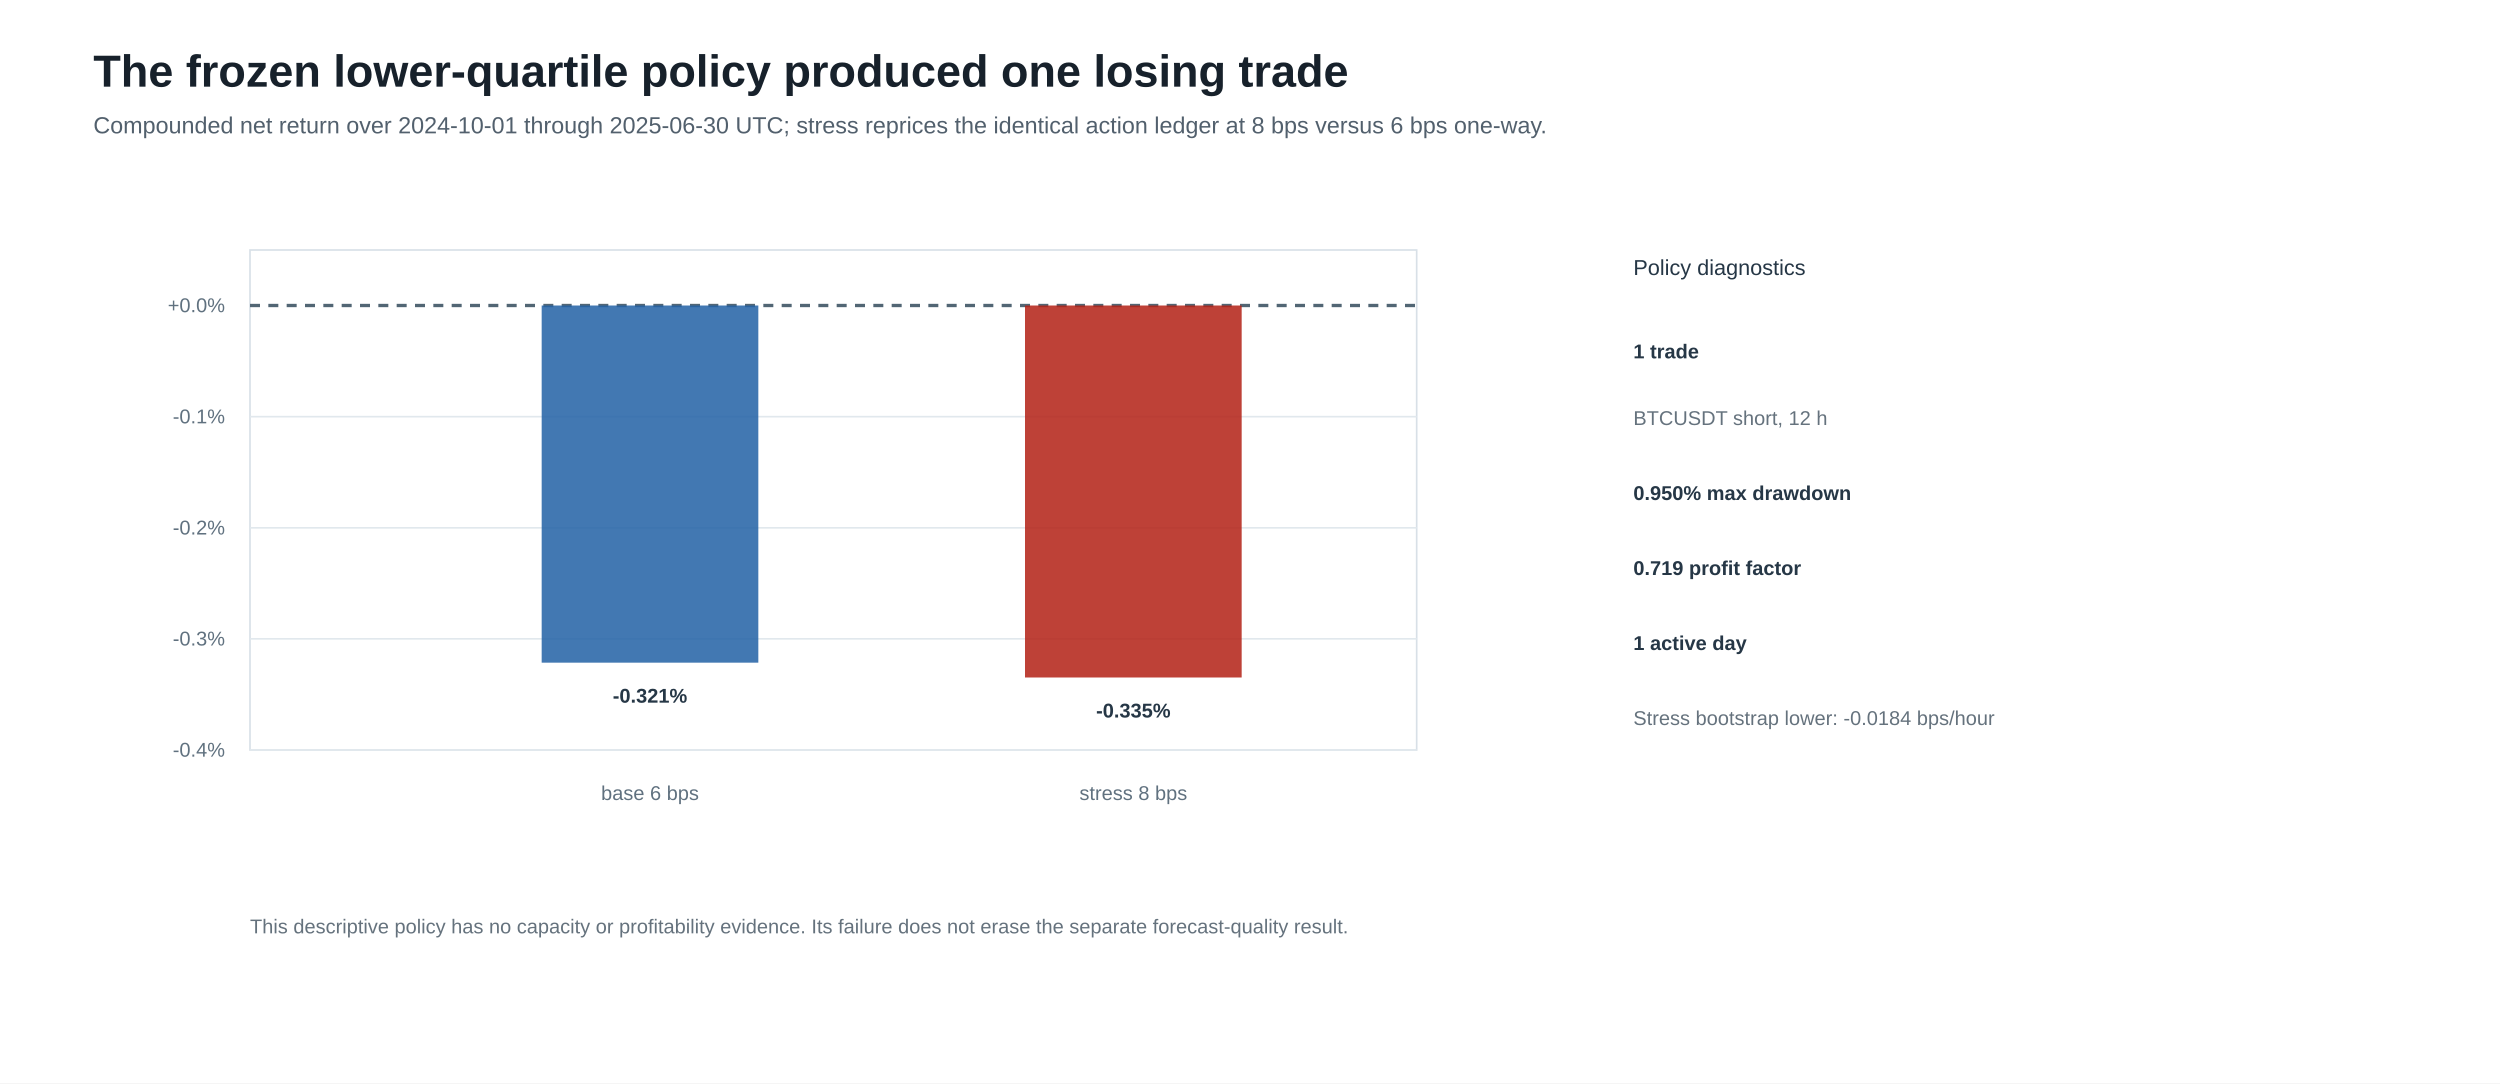
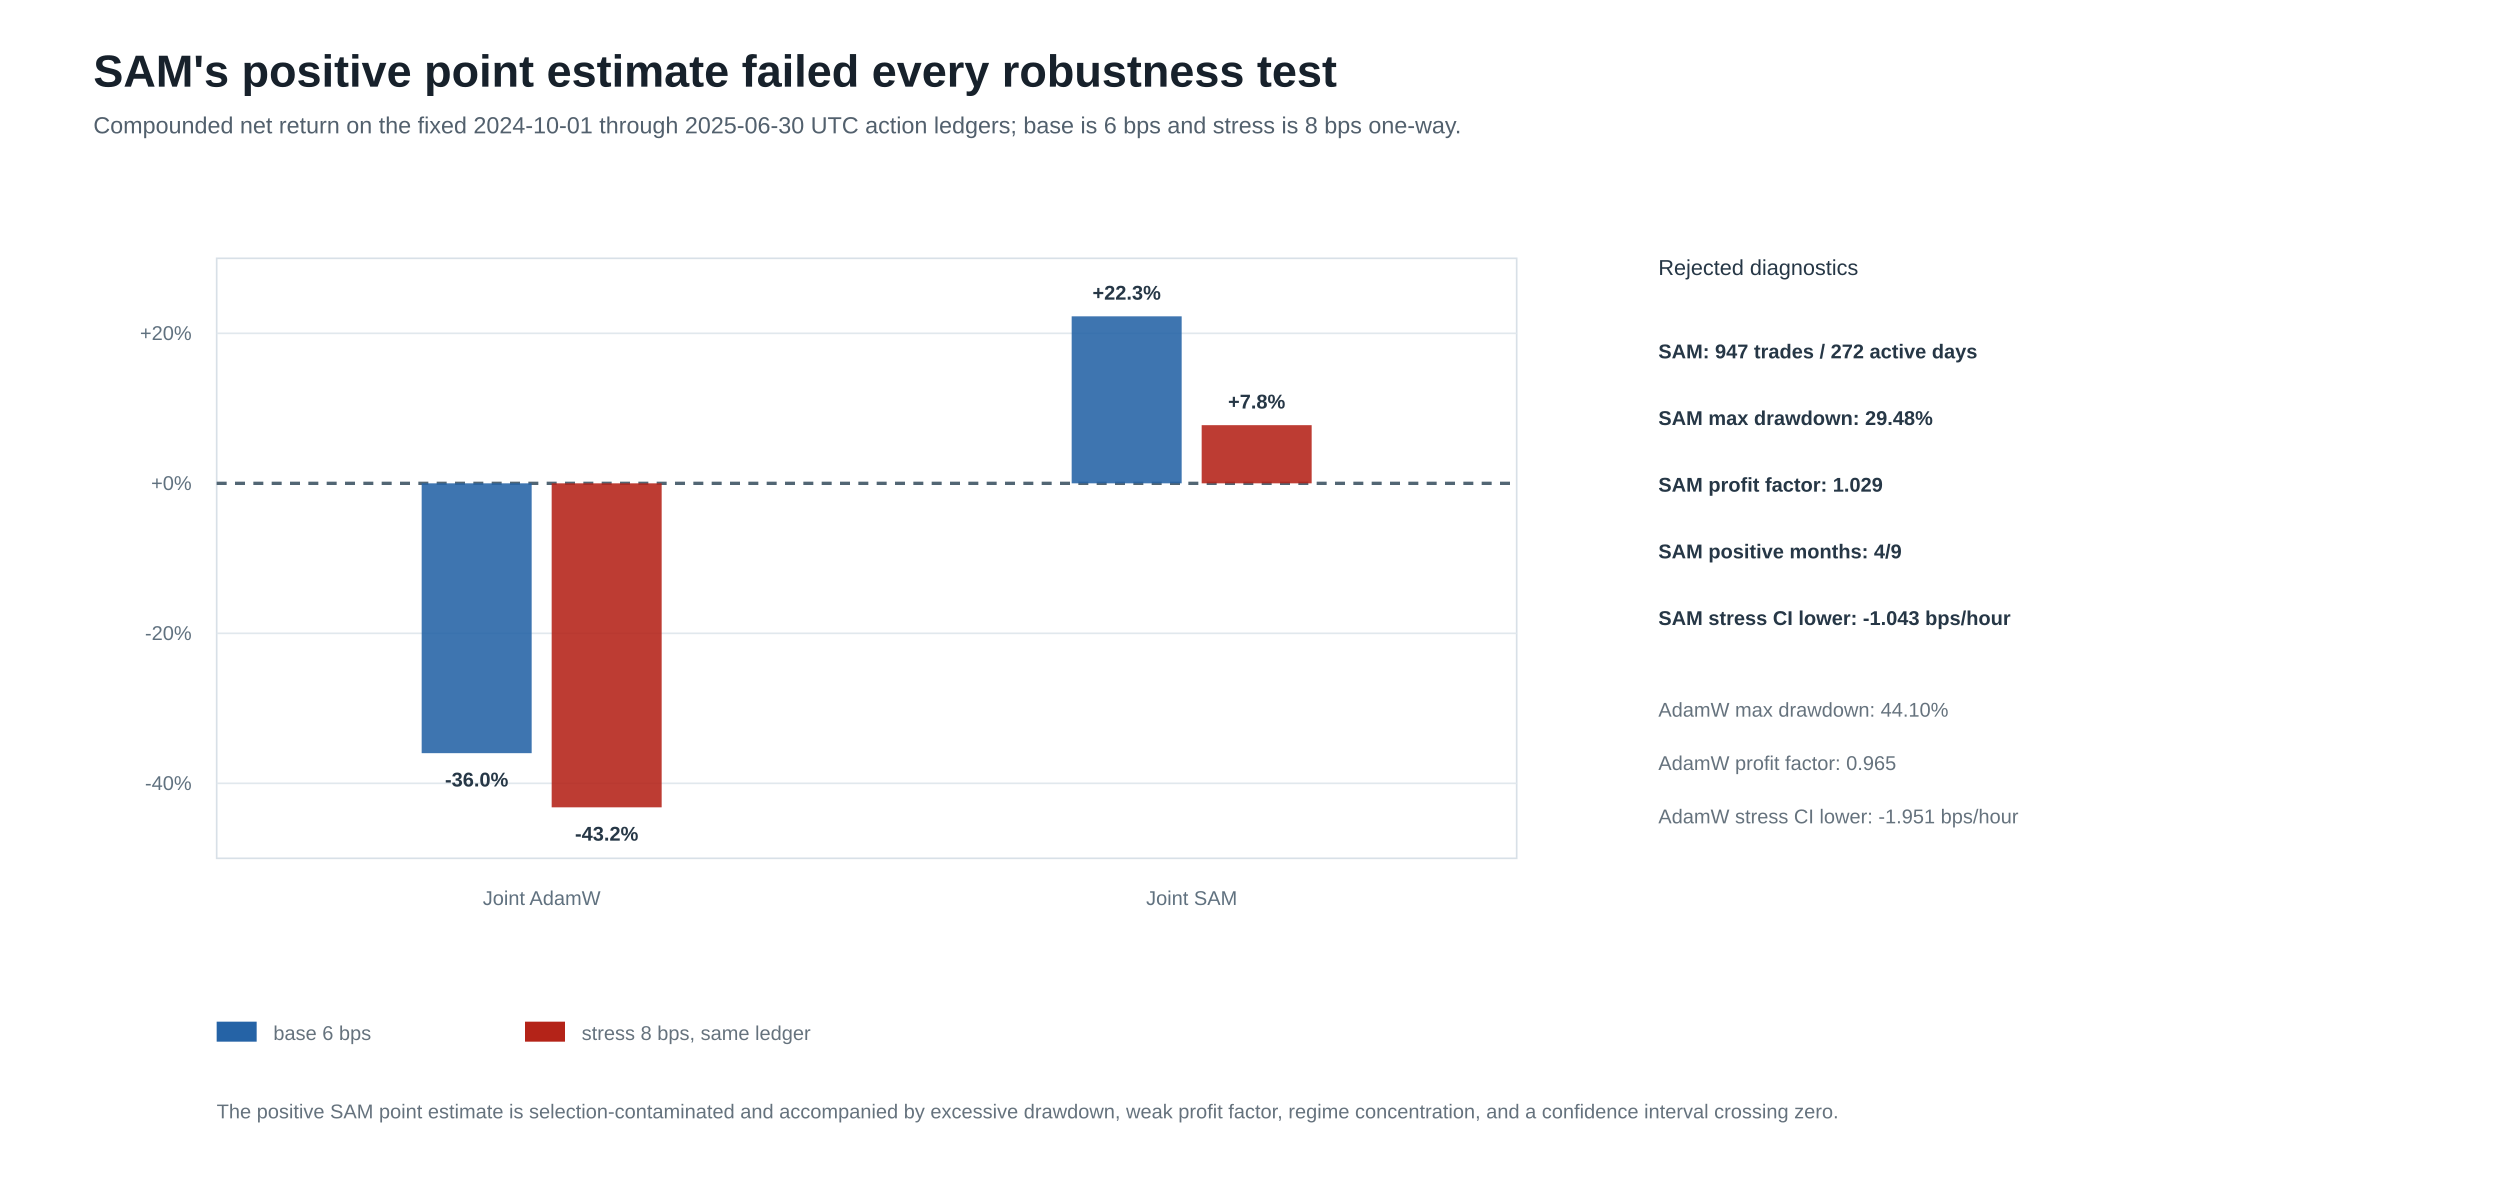
- <svg xmlns="http://www.w3.org/2000/svg" width="1500" height="650" viewBox="0 0 1500 650" role="img" aria-labelledby="title desc">
+ <svg xmlns="http://www.w3.org/2000/svg" width="1500" height="720" viewBox="0 0 1500 720" role="img" aria-labelledby="title desc">
  <rect width="100%" height="100%" fill="#ffffff" />
  <style>text{font-family:"Segoe UI",Arial,sans-serif;letter-spacing:0}.title{font-size:27px;font-weight:700;fill:#17212b}.subtitle{font-size:14px;fill:#52606d}.label{font-size:13px;fill:#263746}.axis{font-size:12px;fill:#60717f}.value{font-size:12px;font-weight:650;fill:#263746}.note{font-size:12px;fill:#65727d}.grid{stroke:#e1e8ed;stroke-width:1}.zero{stroke:#526674;stroke-width:2;stroke-dasharray:6 5}</style>
-   <text x="56" y="52" class="title">The frozen lower-quartile policy produced one losing trade</text>
-   <text x="56" y="80" class="subtitle">Compounded net return over 2024-10-01 through 2025-06-30 UTC; stress reprices the identical action ledger at 8 bps versus 6 bps one-way.</text>
-   <rect x="150" y="150" width="700" height="300" fill="#ffffff" stroke="#d8e0e7" />
-   <line x1="150" y1="450.0" x2="850" y2="450.0" class="grid" />
-   <text x="135" y="454.0" text-anchor="end" class="axis">-0.4%</text>
-   <line x1="150" y1="383.3" x2="850" y2="383.3" class="grid" />
-   <text x="135" y="387.3" text-anchor="end" class="axis">-0.3%</text>
-   <line x1="150" y1="316.7" x2="850" y2="316.7" class="grid" />
-   <text x="135" y="320.7" text-anchor="end" class="axis">-0.2%</text>
-   <line x1="150" y1="250.0" x2="850" y2="250.0" class="grid" />
-   <text x="135" y="254.0" text-anchor="end" class="axis">-0.1%</text>
-   <line x1="150" y1="183.3" x2="850" y2="183.3" class="zero" />
-   <text x="135" y="187.3" text-anchor="end" class="axis">+0.0%</text>
-   <rect x="325" y="183.3" width="130" height="214.3" fill="#2563a6" fill-opacity="0.86" />
-   <text x="390" y="421.6" text-anchor="middle" class="value">-0.321%</text>
-   <text x="390" y="480" text-anchor="middle" class="axis">base 6 bps</text>
-   <rect x="615" y="183.3" width="130" height="223.2" fill="#b42318" fill-opacity="0.86" />
-   <text x="680" y="430.5" text-anchor="middle" class="value">-0.335%</text>
-   <text x="680" y="480" text-anchor="middle" class="axis">stress 8 bps</text>
-   <text x="980" y="165" class="label">Policy diagnostics</text>
-   <text x="980" y="215" class="value">1 trade</text>
-   <text x="980" y="255" class="note">BTCUSDT short, 12 h</text>
-   <text x="980" y="300" class="value">0.950% max drawdown</text>
-   <text x="980" y="345" class="value">0.719 profit factor</text>
-   <text x="980" y="390" class="value">1 active day</text>
-   <text x="980" y="435" class="note">Stress bootstrap lower: -0.0184 bps/hour</text>
-   <text x="150" y="560" class="note">This descriptive policy has no capacity or profitability evidence. Its failure does not erase the separate forecast-quality result.</text>
+   <text x="56" y="52" class="title">SAM's positive point estimate failed every robustness test</text>
+   <text x="56" y="80" class="subtitle">Compounded net return on the fixed 2024-10-01 through 2025-06-30 UTC action ledgers; base is 6 bps and stress is 8 bps one-way.</text>
+   <rect x="130" y="155" width="780" height="360" fill="#ffffff" stroke="#d8e0e7" />
+   <line x1="130" y1="470.0" x2="910" y2="470.0" class="grid" />
+   <text x="115" y="474.0" text-anchor="end" class="axis">-40%</text>
+   <line x1="130" y1="380.0" x2="910" y2="380.0" class="grid" />
+   <text x="115" y="384.0" text-anchor="end" class="axis">-20%</text>
+   <line x1="130" y1="290.0" x2="910" y2="290.0" class="zero" />
+   <text x="115" y="294.0" text-anchor="end" class="axis">+0%</text>
+   <line x1="130" y1="200.0" x2="910" y2="200.0" class="grid" />
+   <text x="115" y="204.0" text-anchor="end" class="axis">+20%</text>
+   <rect x="253.0" y="290.0" width="66" height="161.9" fill="#2563a6" fill-opacity="0.88" />
+   <text x="286.0" y="471.9" text-anchor="middle" class="value">-36.0%</text>
+   <rect x="331.0" y="290.0" width="66" height="194.4" fill="#b42318" fill-opacity="0.88" />
+   <text x="364.0" y="504.4" text-anchor="middle" class="value">-43.2%</text>
+   <text x="325.0" y="543" text-anchor="middle" class="axis">Joint AdamW</text>
+   <rect x="643.0" y="189.8" width="66" height="100.2" fill="#2563a6" fill-opacity="0.88" />
+   <text x="676.0" y="179.8" text-anchor="middle" class="value">+22.3%</text>
+   <rect x="721.0" y="255.1" width="66" height="34.9" fill="#b42318" fill-opacity="0.88" />
+   <text x="754.0" y="245.1" text-anchor="middle" class="value">+7.8%</text>
+   <text x="715.0" y="543" text-anchor="middle" class="axis">Joint SAM</text>
+   <text x="995" y="165" class="label">Rejected diagnostics</text>
+   <text x="995" y="215" class="value">SAM: 947 trades / 272 active days</text>
+   <text x="995" y="255" class="value">SAM max drawdown: 29.48%</text>
+   <text x="995" y="295" class="value">SAM profit factor: 1.029</text>
+   <text x="995" y="335" class="value">SAM positive months: 4/9</text>
+   <text x="995" y="375" class="value">SAM stress CI lower: -1.043 bps/hour</text>
+   <text x="995" y="430" class="note">AdamW max drawdown: 44.10%</text>
+   <text x="995" y="462" class="note">AdamW profit factor: 0.965</text>
+   <text x="995" y="494" class="note">AdamW stress CI lower: -1.951 bps/hour</text>
+   <rect x="130" y="613" width="24" height="12" fill="#2563a6" />
+   <text x="164" y="624" class="note">base 6 bps</text>
+   <rect x="315" y="613" width="24" height="12" fill="#b42318" />
+   <text x="349" y="624" class="note">stress 8 bps, same ledger</text>
+   <text x="130" y="671" class="note">The positive SAM point estimate is selection-contaminated and accompanied by excessive drawdown, weak profit factor, regime concentration, and a confidence interval crossing zero.</text>
</svg>
